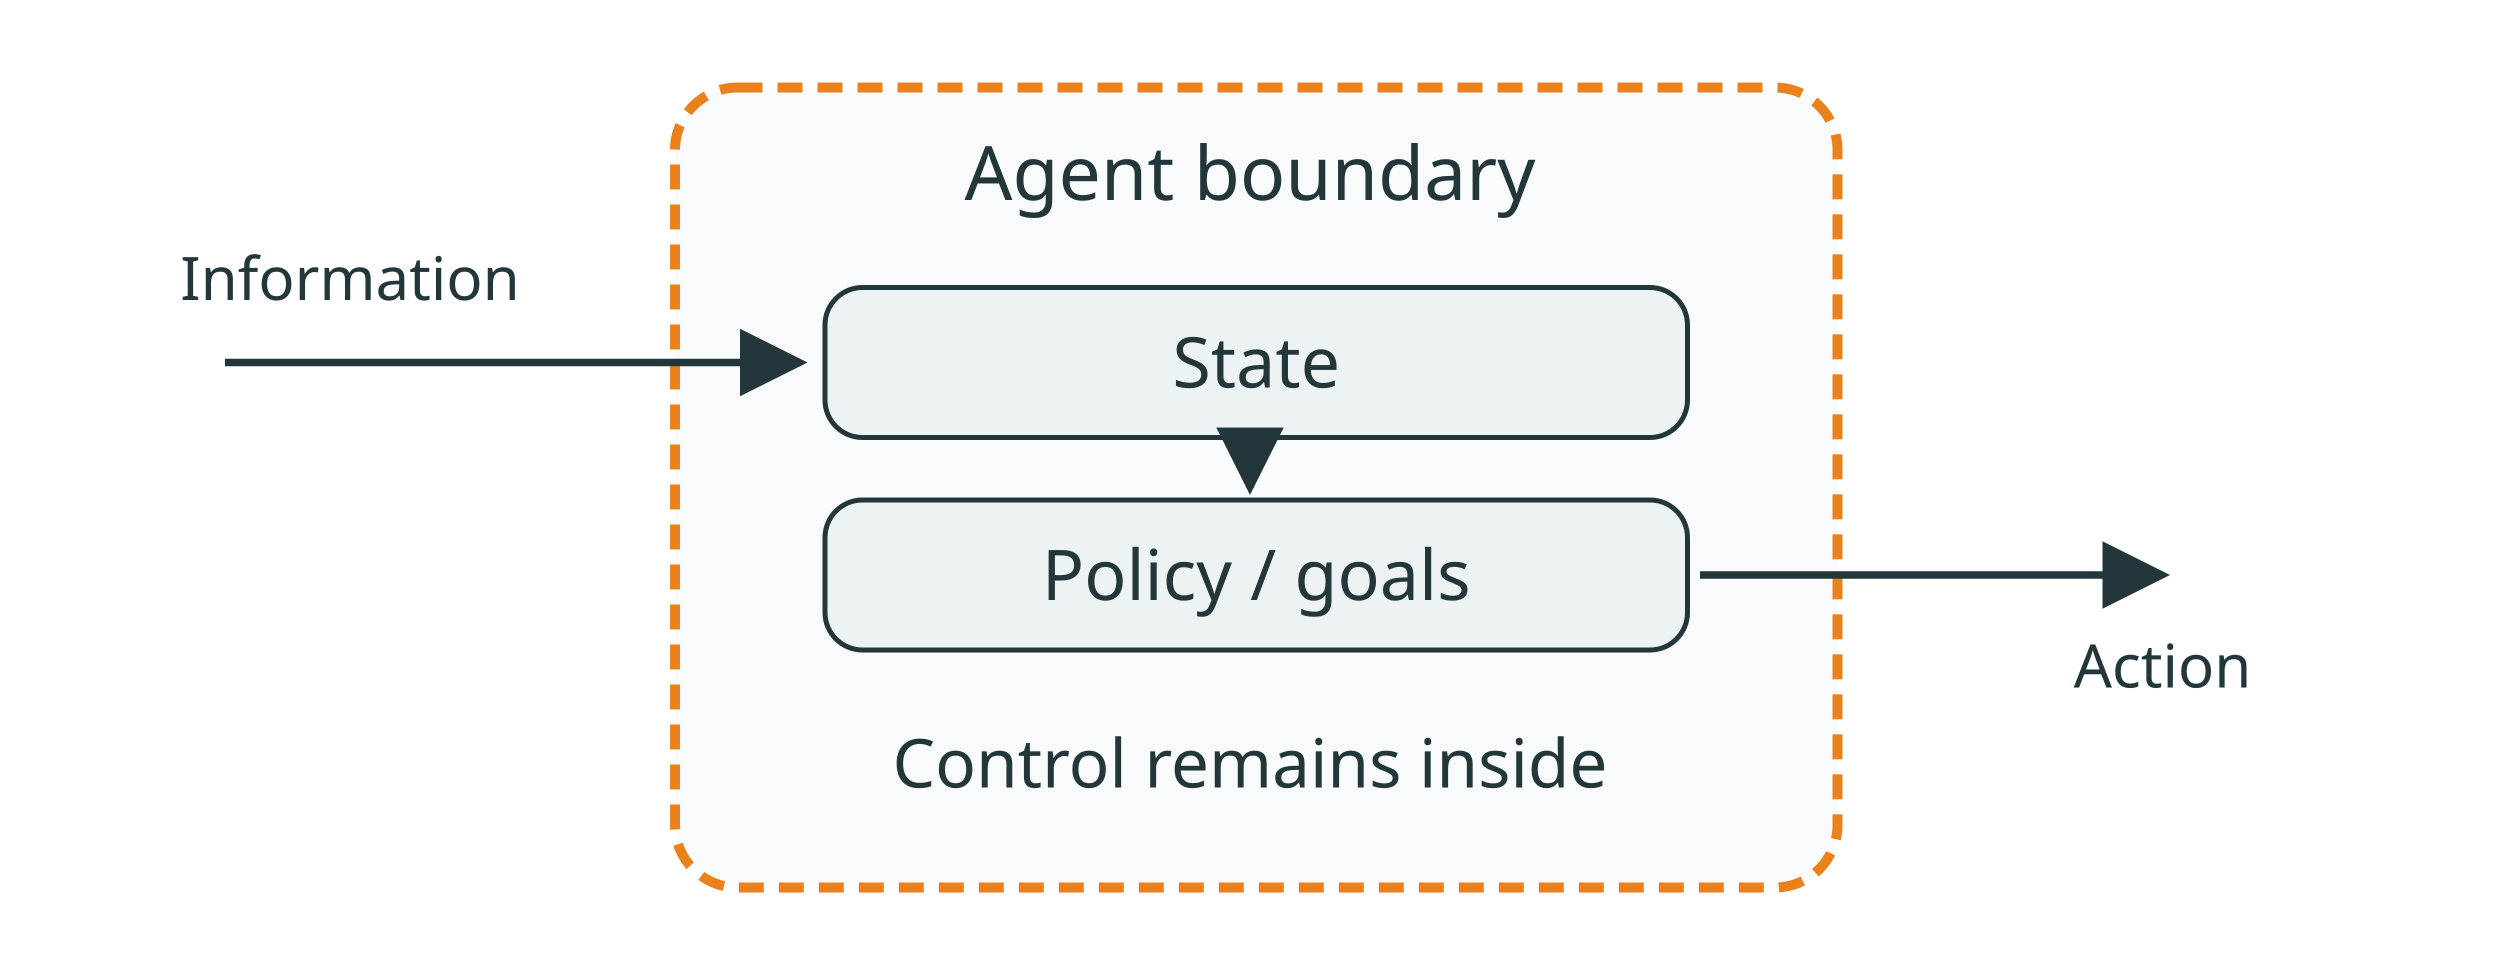
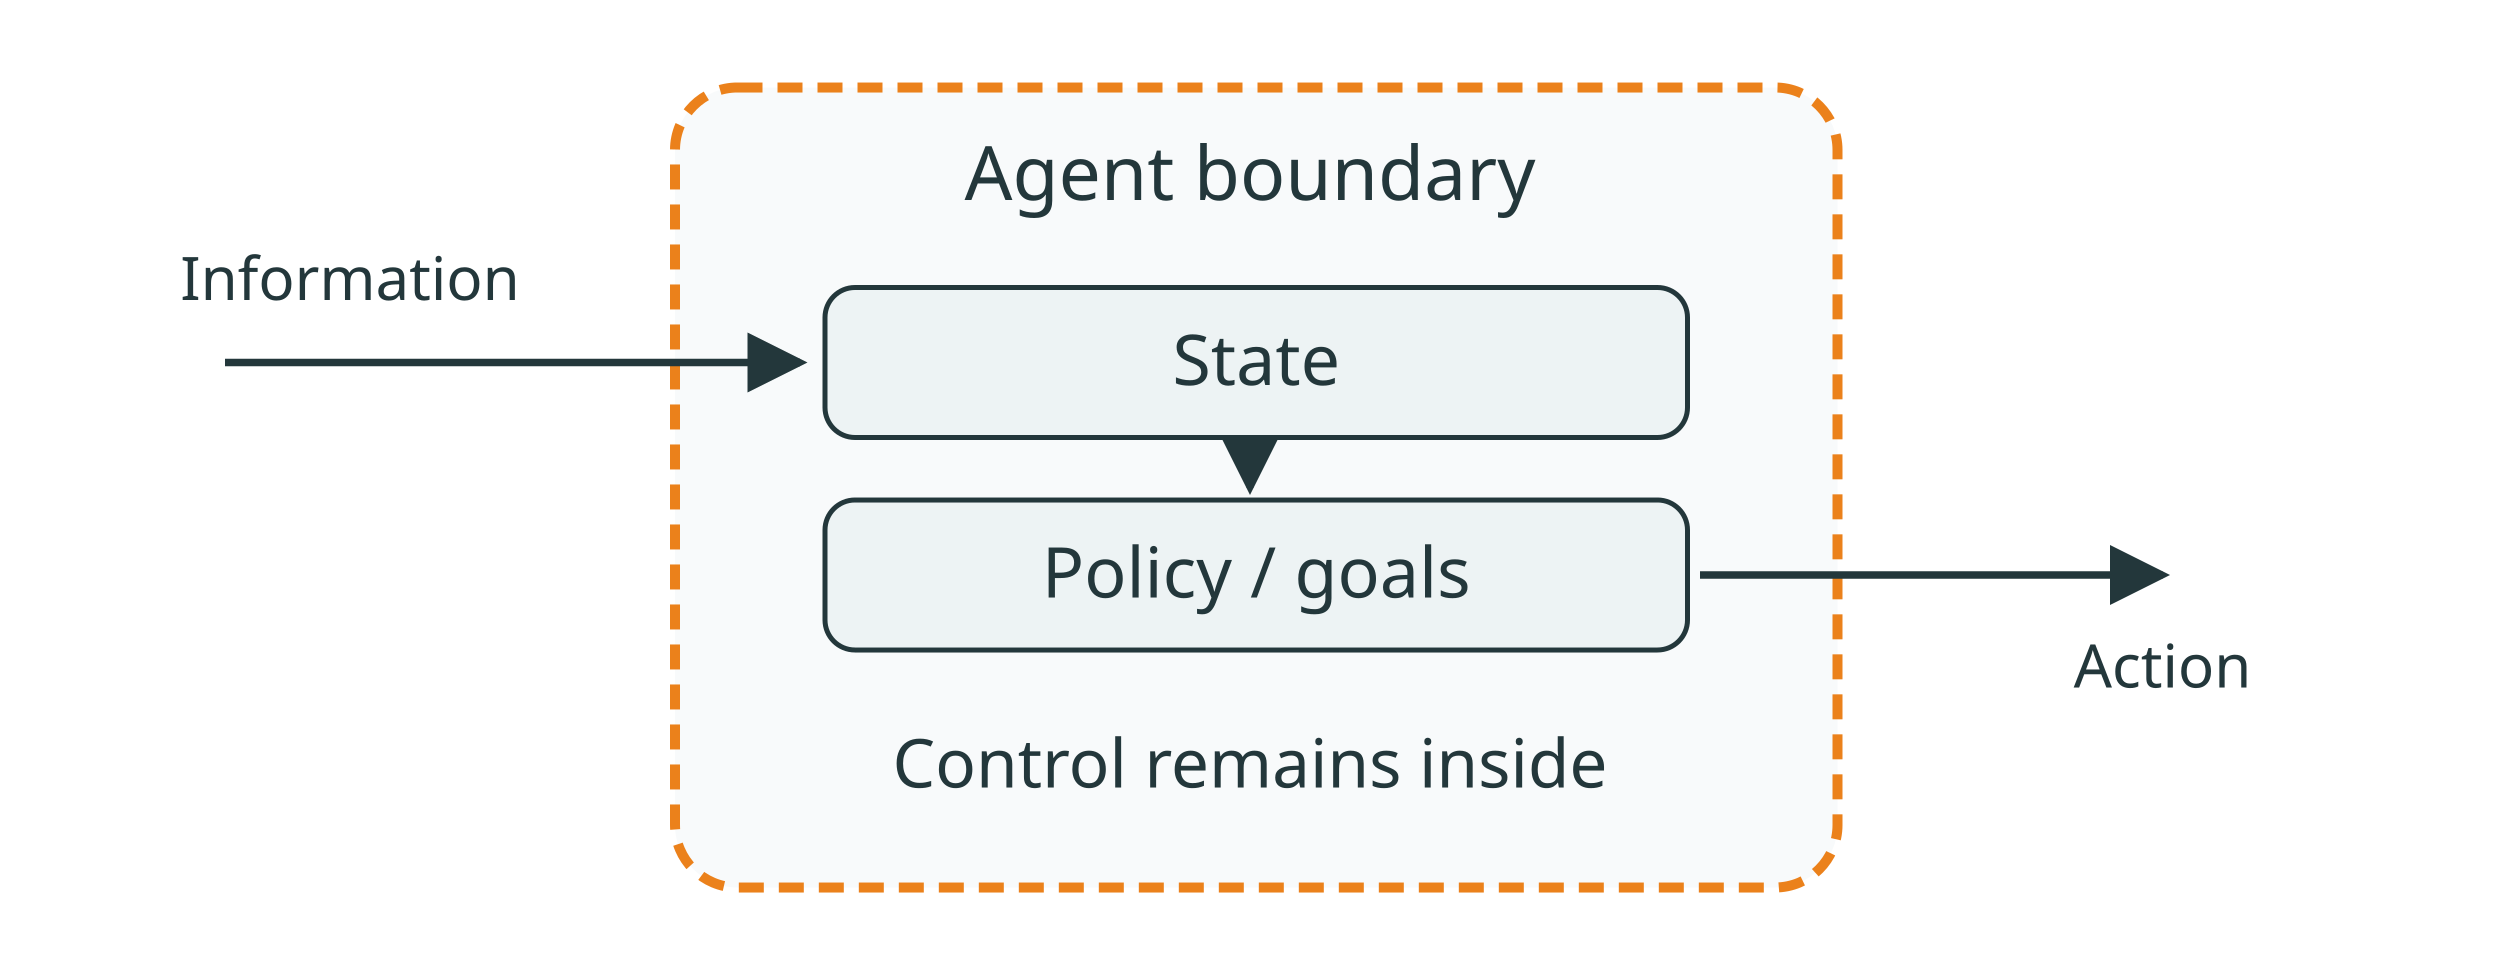
<svg xmlns="http://www.w3.org/2000/svg" viewBox="0 0 1000 390">
  <defs>
-     <marker id="arrow" markerWidth="9" markerHeight="9" refX="8" refY="4.5" orient="auto">
-       <path d="M0 0 L9 4.5 L0 9 Z" fill="#23373b" />
+     <marker id="arrow" markerWidth="8" markerHeight="8" refX="7" refY="4" orient="auto">
+       <path d="M0 0 L8 4 L0 8 Z" fill="#23373b" />
+     </marker>
+     <marker id="arrow-accent" markerWidth="8" markerHeight="8" refX="7" refY="4" orient="auto">
+       <path d="M0 0 L8 4 L0 8 Z" fill="#eb811b" />
    </marker>
  </defs>
  <g font-family="Fira Sans, sans-serif">
    <rect x="270" y="35" width="465" height="320" rx="25" fill="#f8fafb" stroke="#eb811b" stroke-width="4" stroke-dasharray="10 6" />
    <text x="500" y="80" font-size="30" text-anchor="middle" fill="#23373b">Agent boundary</text>
-     <rect x="330" y="115" width="345" height="60" rx="15" fill="#edf3f4" stroke="#23373b" stroke-width="2" />
-     <text x="502.5" y="155.0" font-size="28" text-anchor="middle" fill="#23373b">State</text>
-     <rect x="330" y="200" width="345" height="60" rx="15" fill="#edf3f4" stroke="#23373b" stroke-width="2" />
-     <text x="502.5" y="240.0" font-size="28" text-anchor="middle" fill="#23373b">Policy / goals</text>
+     <rect x="330" y="115" width="345" height="60" rx="12" fill="#edf3f4" stroke="#23373b" stroke-width="2" />
+     <text x="502.5" y="154.0" font-size="28" text-anchor="middle" fill="#23373b">State</text>
+     <rect x="330" y="200" width="345" height="60" rx="12" fill="#edf3f4" stroke="#23373b" stroke-width="2" />
+     <text x="502.5" y="239.0" font-size="28" text-anchor="middle" fill="#23373b">Policy / goals</text>
    <path d="M500 180 L500 195" fill="none" stroke="#23373b" stroke-width="3" marker-end="url(#arrow)" />
    <path d="M680 230 L865 230" fill="none" stroke="#23373b" stroke-width="3" marker-end="url(#arrow)" />
    <text x="865" y="275" font-size="24" text-anchor="middle" fill="#23373b">Action</text>
    <path d="M90 145 L320 145" fill="none" stroke="#23373b" stroke-width="3" marker-end="url(#arrow)" />
    <text x="140" y="120" font-size="24" text-anchor="middle" fill="#23373b">Information</text>
    <text x="500" y="315" font-size="27" text-anchor="middle" fill="#23373b">Control remains inside</text>
  </g>
</svg>
